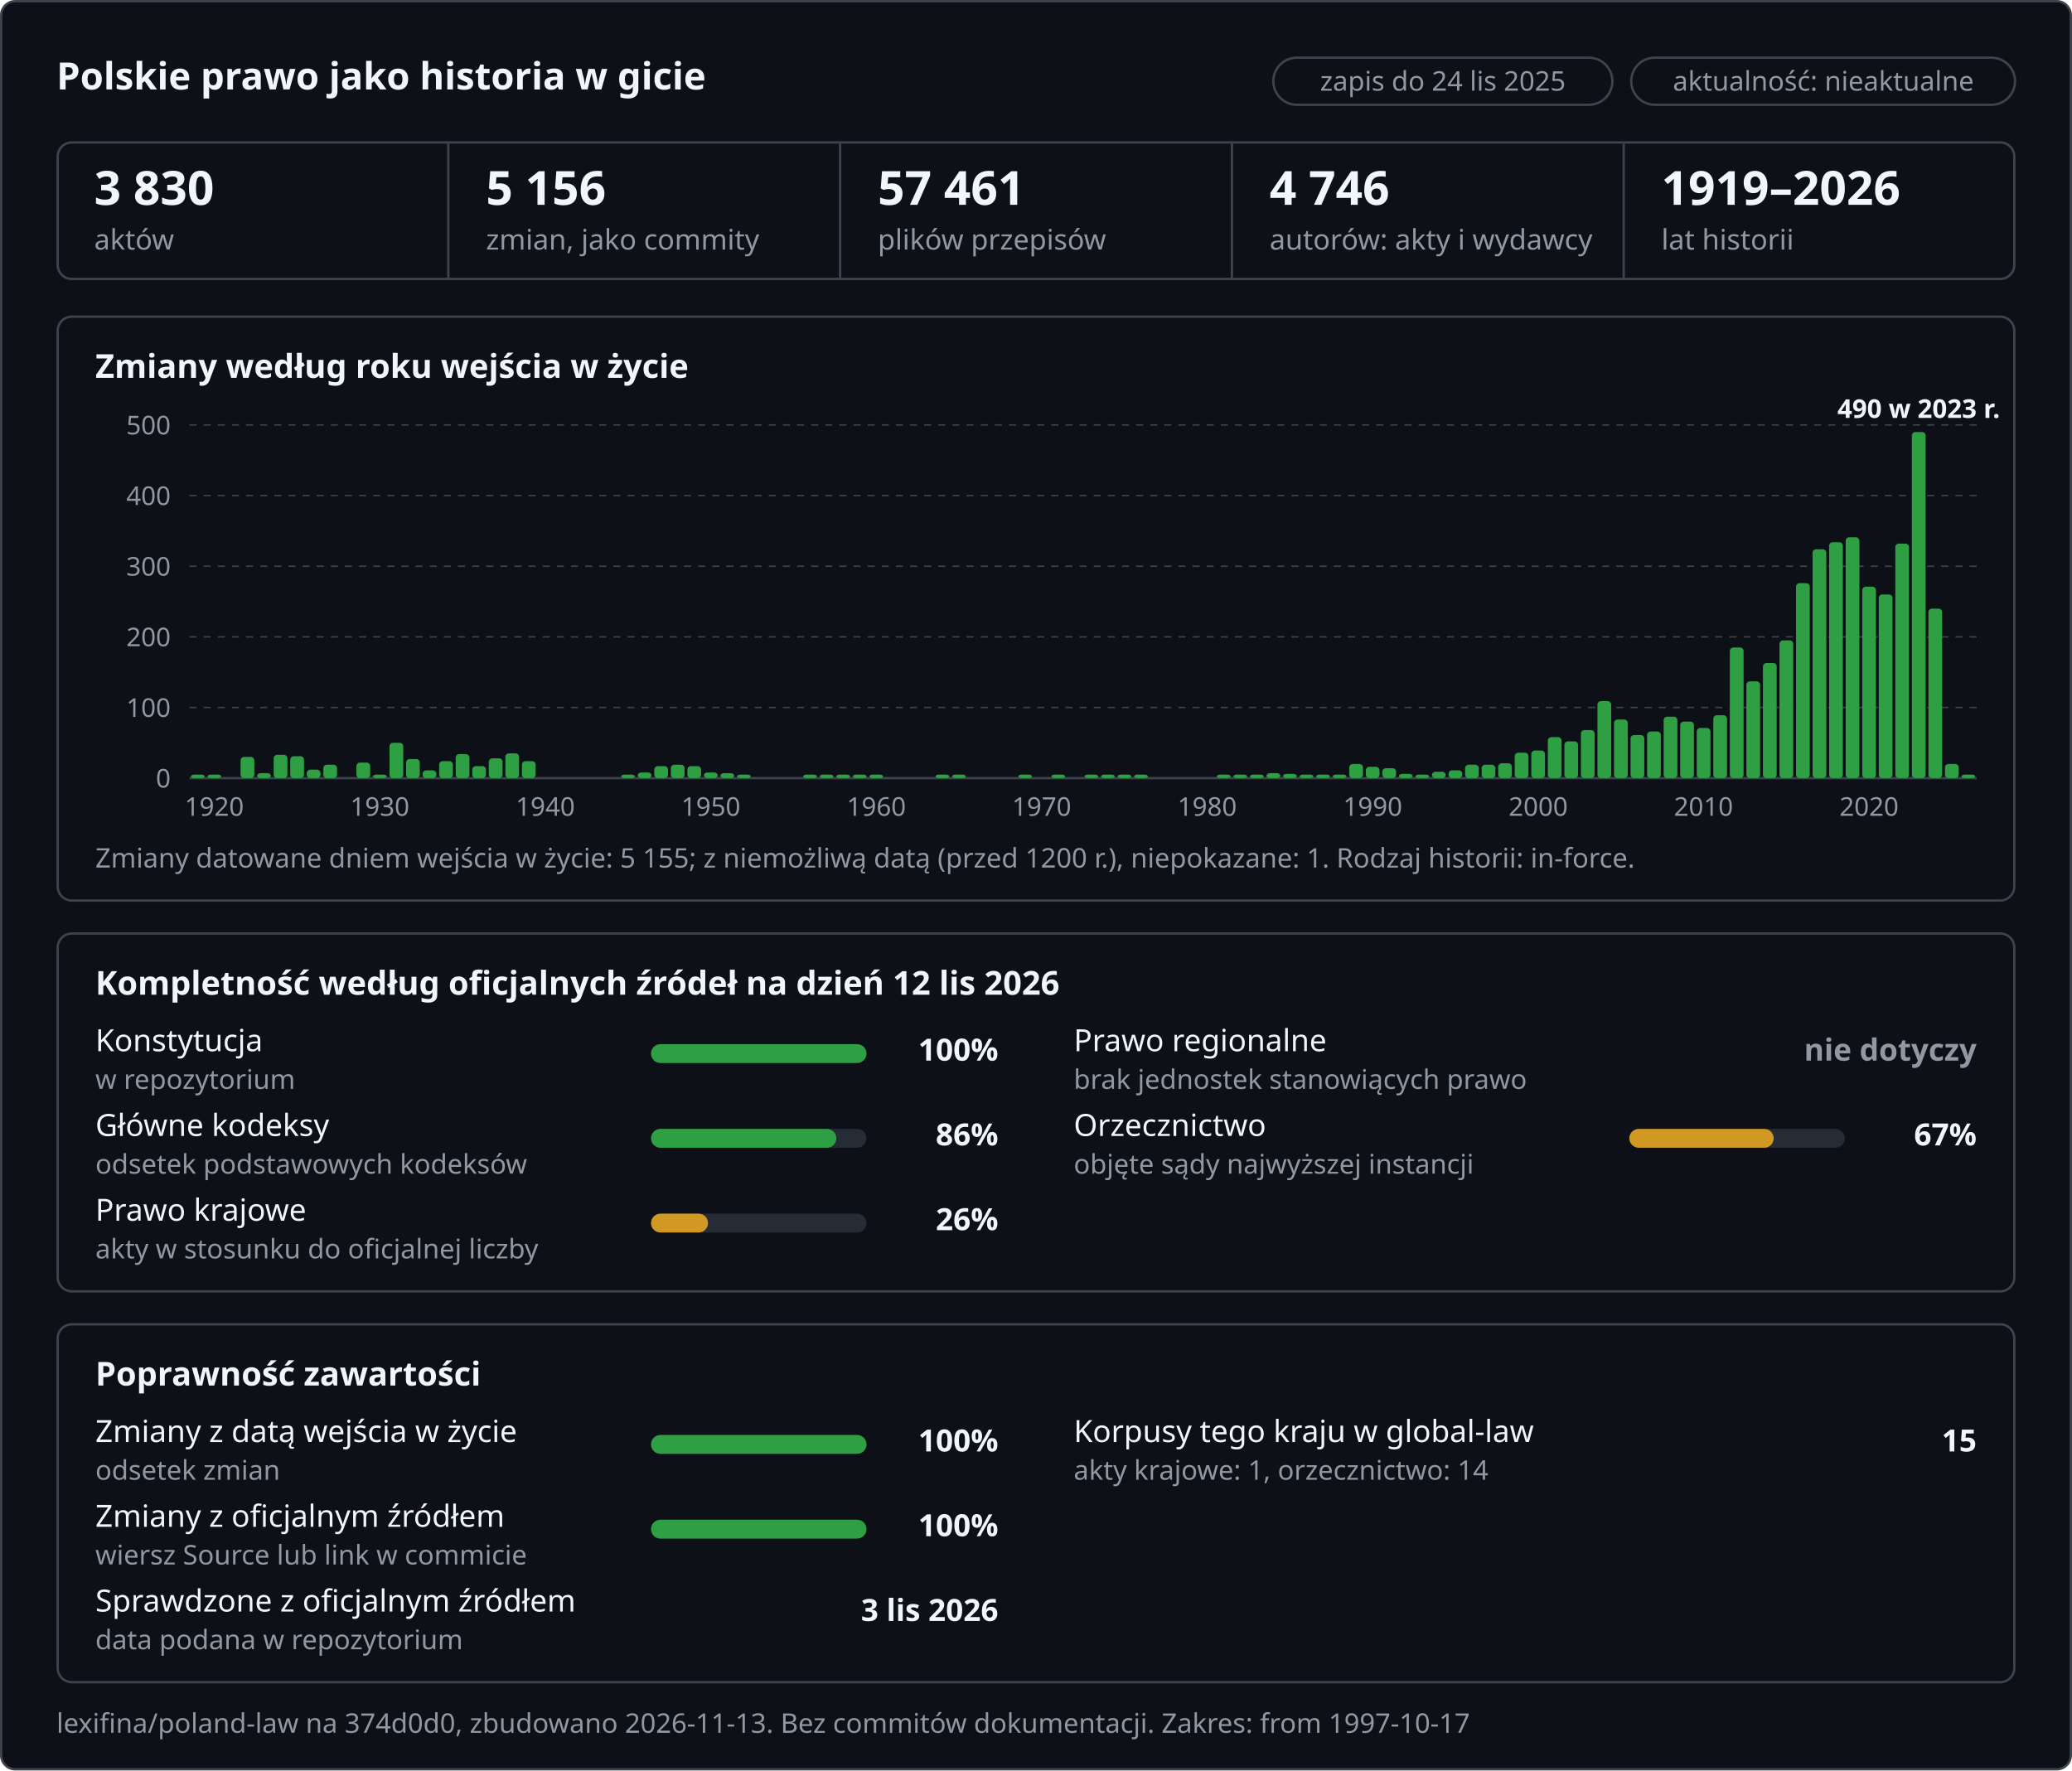
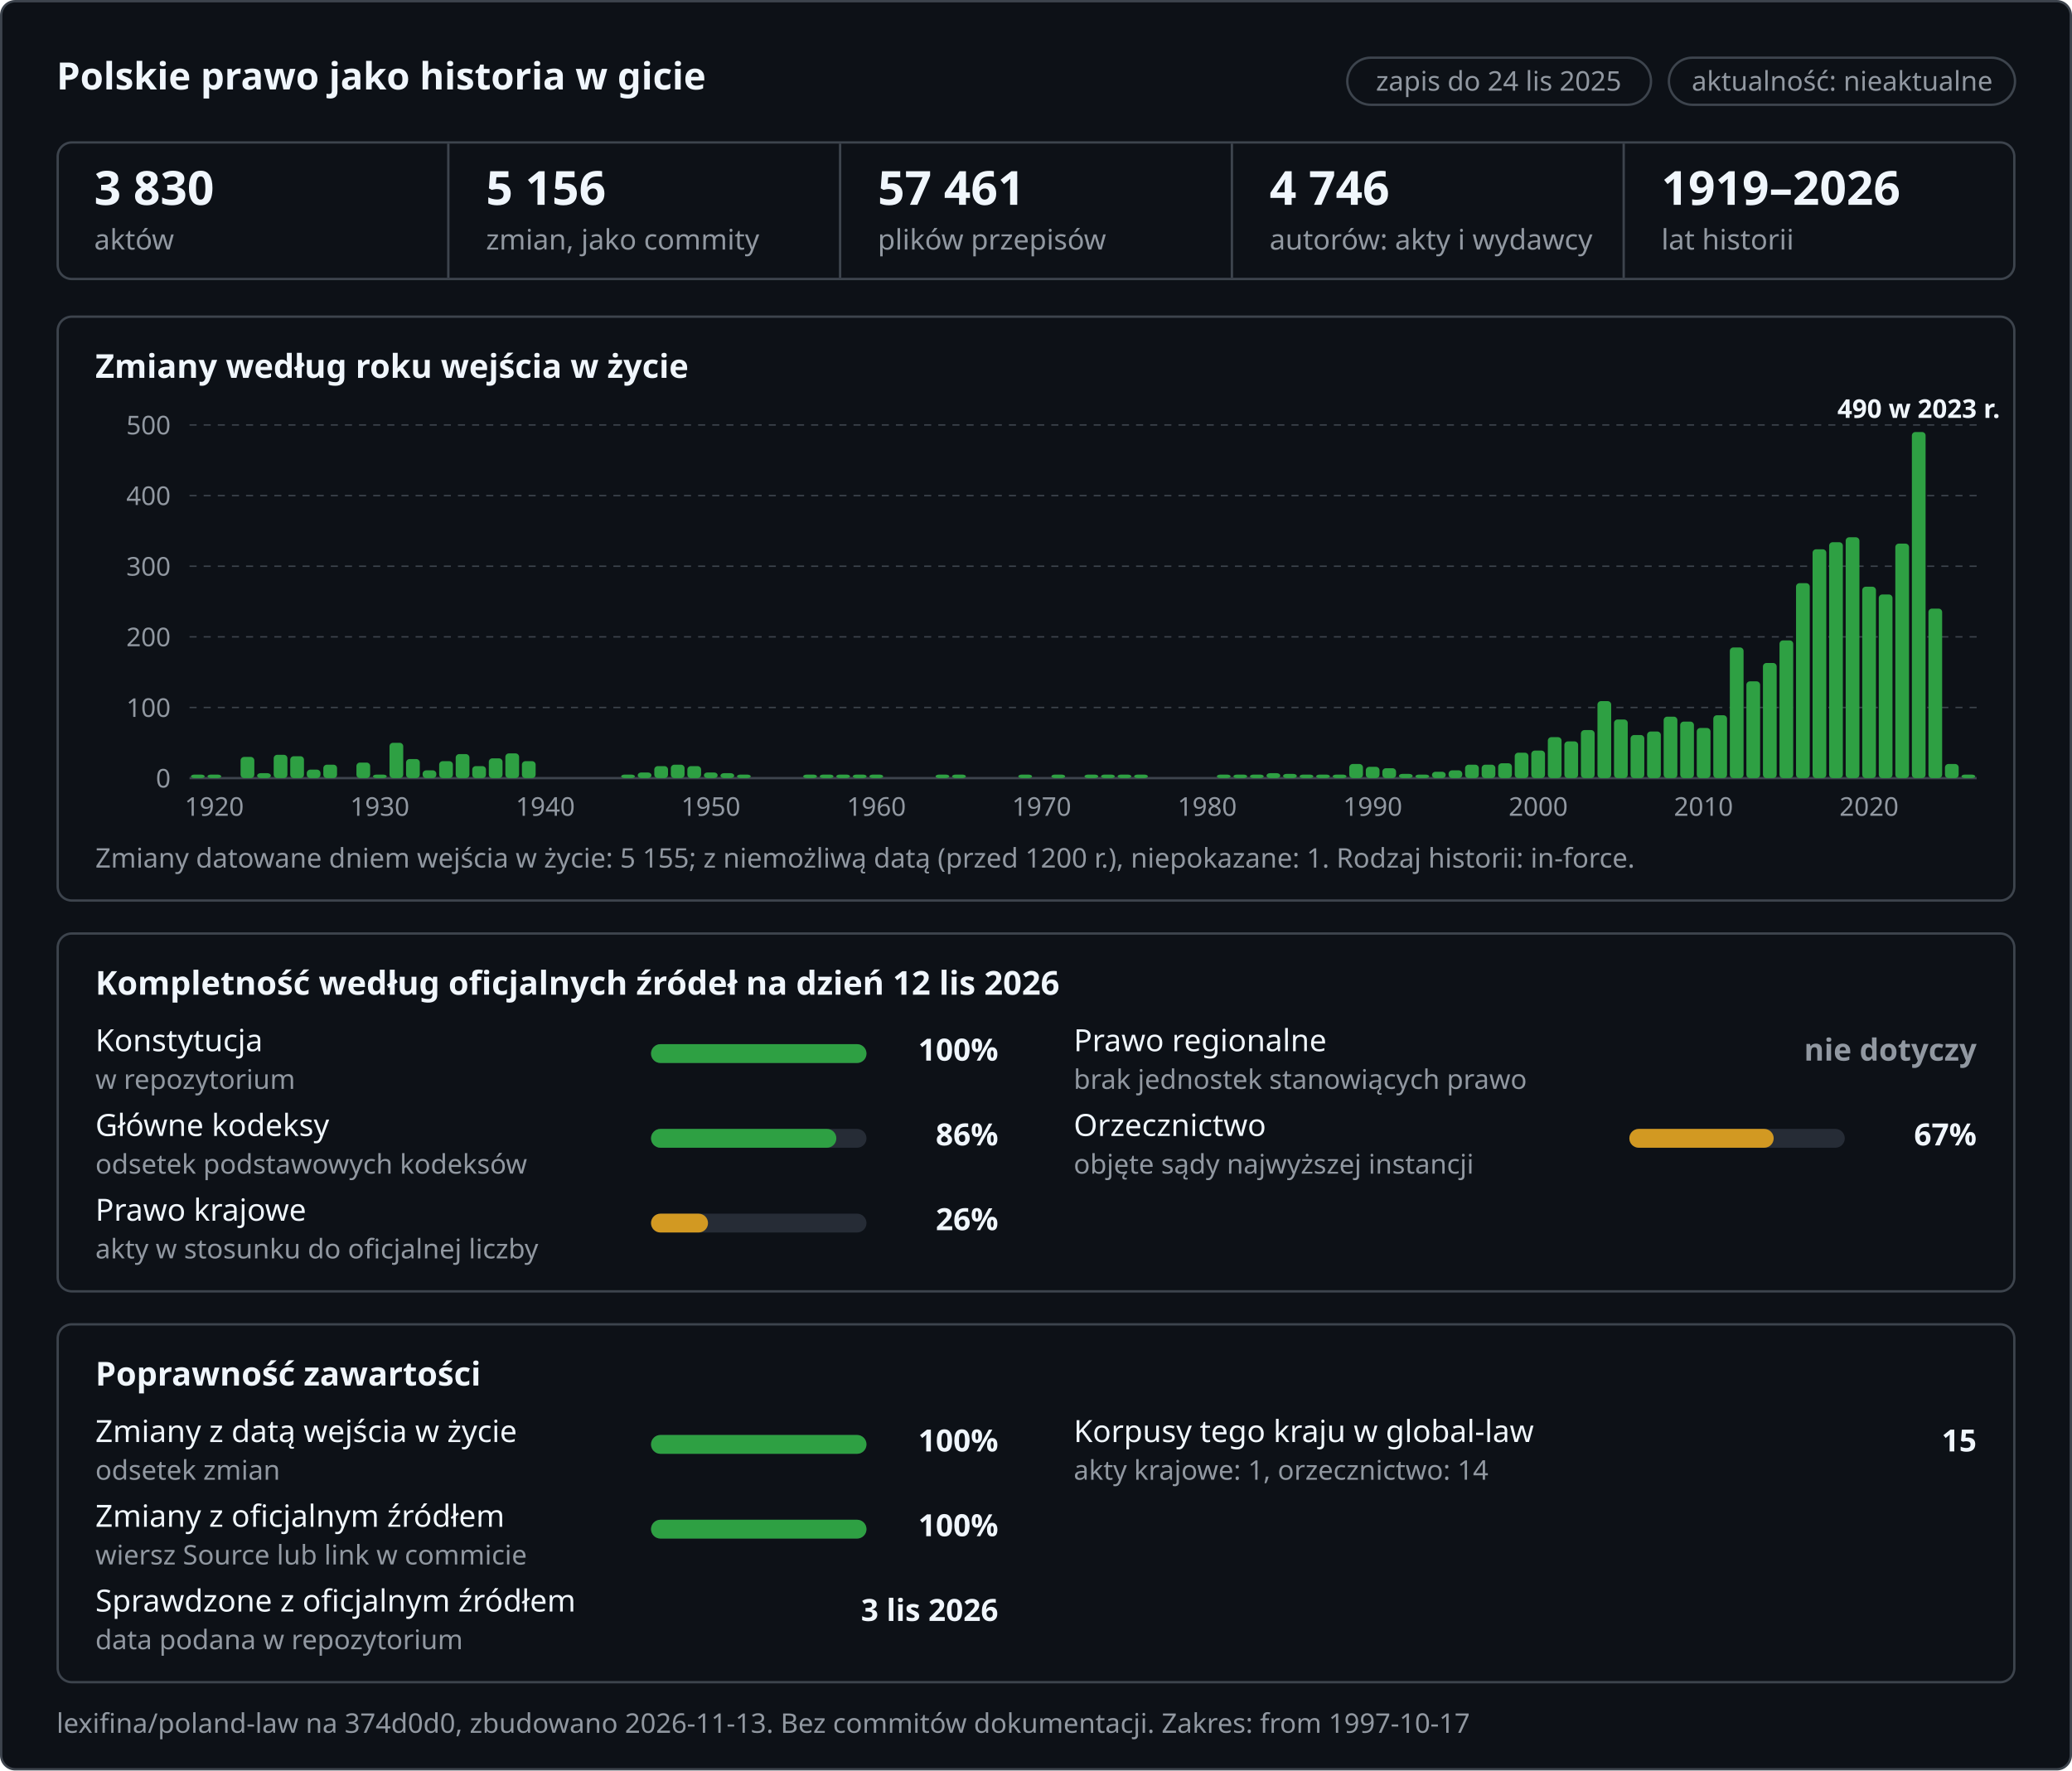
<svg xmlns="http://www.w3.org/2000/svg" width="880" height="752" viewBox="0 0 880 752" font-family="-apple-system,BlinkMacSystemFont,Segoe UI,Noto Sans,Helvetica,Arial,sans-serif">
  <rect x="0.5" y="0.5" width="879" height="751" rx="6" fill="#0d1117" stroke="#3d444d" />
  <text x="24" y="38" font-size="16" font-weight="600" fill="#f0f6fc">Polskie prawo jako historia w gicie</text>
-   <rect x="540.8" y="24.5" width="144" height="20" rx="10" fill="none" stroke="#3d444d" />
-   <text x="612.8" y="38.5" font-size="11.5" font-weight="500" text-anchor="middle" fill="#9198a1">zapis do 24 lis 2025</text>
-   <rect x="692.8" y="24.5" width="163" height="20" rx="10" fill="none" stroke="#3d444d" />
-   <text x="774.4" y="38.5" font-size="11.5" font-weight="500" text-anchor="middle" fill="#9198a1">aktualność: nieaktualne</text>
+   <rect x="572.2" y="24.5" width="129" height="20" rx="10" fill="none" stroke="#3d444d" />
+   <text x="636.5" y="38.5" font-size="11.5" font-weight="500" text-anchor="middle" fill="#9198a1">zapis do 24 lis 2025</text>
+   <rect x="708.8" y="24.5" width="147" height="20" rx="10" fill="none" stroke="#3d444d" />
+   <text x="782.4" y="38.5" font-size="11.5" font-weight="500" text-anchor="middle" fill="#9198a1">aktualność: nieaktualne</text>
  <rect x="24.5" y="60.5" width="831" height="58" rx="6" fill="#0d1117" stroke="#3d444d" />
  <text x="40.0" y="87" font-size="20" font-weight="600" fill="#f0f6fc">3 830</text>
  <text x="40.0" y="106" font-size="12" fill="#9198a1">aktów</text>
  <line x1="190.4" y1="61" x2="190.4" y2="118" stroke="#3d444d" />
  <text x="206.4" y="87" font-size="20" font-weight="600" fill="#f0f6fc">5 156</text>
  <text x="206.4" y="106" font-size="12" fill="#9198a1">zmian, jako commity</text>
  <line x1="356.8" y1="61" x2="356.8" y2="118" stroke="#3d444d" />
  <text x="372.8" y="87" font-size="20" font-weight="600" fill="#f0f6fc">57 461</text>
  <text x="372.8" y="106" font-size="12" fill="#9198a1">plików przepisów</text>
  <line x1="523.2" y1="61" x2="523.2" y2="118" stroke="#3d444d" />
  <text x="539.2" y="87" font-size="20" font-weight="600" fill="#f0f6fc">4 746</text>
  <text x="539.2" y="106" font-size="12" fill="#9198a1">autorów: akty i wydawcy</text>
  <line x1="689.6" y1="61" x2="689.6" y2="118" stroke="#3d444d" />
  <text x="705.6" y="87" font-size="20" font-weight="600" fill="#f0f6fc">1919–2026</text>
  <text x="705.6" y="106" font-size="12" fill="#9198a1">lat historii</text>
  <rect x="24.5" y="134.5" width="831" height="248" rx="6" fill="#0d1117" stroke="#3d444d" />
  <text x="40.5" y="160.5" font-size="14" font-weight="600" fill="#f0f6fc">Zmiany według roku wejścia w życie</text>
  <line x1="80.5" y1="330.5" x2="839.5" y2="330.5" stroke="#3d444d" stroke-width="1" />
  <text x="72.5" y="334.5" font-size="11" text-anchor="end" fill="#9198a1">0</text>
  <line x1="80.5" y1="300.5" x2="839.5" y2="300.5" stroke="#3d444d" stroke-width="0.6" stroke-dasharray="3 3" />
  <text x="72.5" y="304.5" font-size="11" text-anchor="end" fill="#9198a1">100</text>
  <line x1="80.5" y1="270.5" x2="839.5" y2="270.5" stroke="#3d444d" stroke-width="0.6" stroke-dasharray="3 3" />
  <text x="72.5" y="274.5" font-size="11" text-anchor="end" fill="#9198a1">200</text>
  <line x1="80.5" y1="240.5" x2="839.5" y2="240.5" stroke="#3d444d" stroke-width="0.6" stroke-dasharray="3 3" />
  <text x="72.5" y="244.5" font-size="11" text-anchor="end" fill="#9198a1">300</text>
  <line x1="80.5" y1="210.5" x2="839.5" y2="210.5" stroke="#3d444d" stroke-width="0.6" stroke-dasharray="3 3" />
  <text x="72.5" y="214.5" font-size="11" text-anchor="end" fill="#9198a1">400</text>
  <line x1="80.5" y1="180.5" x2="839.5" y2="180.5" stroke="#3d444d" stroke-width="0.6" stroke-dasharray="3 3" />
  <text x="72.5" y="184.5" font-size="11" text-anchor="end" fill="#9198a1">500</text>
  <rect x="81.10" y="329.0" width="5.83" height="1.5" rx="1.5" fill="#2ea043" />
  <rect x="88.13" y="329.0" width="5.83" height="1.5" rx="1.5" fill="#2ea043" />
  <text x="91.0" y="346.5" font-size="11" text-anchor="middle" fill="#9198a1">1920</text>
  <rect x="102.18" y="321.5" width="5.83" height="9.0" rx="1.5" fill="#2ea043" />
  <rect x="109.21" y="328.4" width="5.83" height="2.1" rx="1.5" fill="#2ea043" />
  <rect x="116.24" y="320.6" width="5.83" height="9.9" rx="1.5" fill="#2ea043" />
  <rect x="123.27" y="321.2" width="5.83" height="9.3" rx="1.5" fill="#2ea043" />
  <rect x="130.29" y="326.9" width="5.83" height="3.6" rx="1.5" fill="#2ea043" />
  <rect x="137.32" y="324.8" width="5.83" height="5.7" rx="1.5" fill="#2ea043" />
  <rect x="151.38" y="323.9" width="5.83" height="6.6" rx="1.5" fill="#2ea043" />
  <rect x="158.41" y="329.0" width="5.83" height="1.5" rx="1.5" fill="#2ea043" />
  <text x="161.3" y="346.5" font-size="11" text-anchor="middle" fill="#9198a1">1930</text>
  <rect x="165.43" y="315.5" width="5.83" height="15.0" rx="1.5" fill="#2ea043" />
  <rect x="172.46" y="322.4" width="5.83" height="8.1" rx="1.5" fill="#2ea043" />
  <rect x="179.49" y="327.2" width="5.83" height="3.3" rx="1.5" fill="#2ea043" />
  <rect x="186.52" y="323.3" width="5.83" height="7.2" rx="1.5" fill="#2ea043" />
  <rect x="193.54" y="320.3" width="5.83" height="10.2" rx="1.5" fill="#2ea043" />
  <rect x="200.57" y="325.4" width="5.83" height="5.1" rx="1.5" fill="#2ea043" />
  <rect x="207.60" y="322.1" width="5.83" height="8.4" rx="1.5" fill="#2ea043" />
  <rect x="214.63" y="320.0" width="5.83" height="10.5" rx="1.5" fill="#2ea043" />
  <rect x="221.66" y="323.3" width="5.83" height="7.2" rx="1.5" fill="#2ea043" />
  <text x="231.6" y="346.5" font-size="11" text-anchor="middle" fill="#9198a1">1940</text>
  <rect x="263.82" y="329.0" width="5.83" height="1.5" rx="1.5" fill="#2ea043" />
  <rect x="270.85" y="328.1" width="5.83" height="2.4" rx="1.5" fill="#2ea043" />
  <rect x="277.88" y="325.4" width="5.83" height="5.1" rx="1.5" fill="#2ea043" />
  <rect x="284.91" y="324.8" width="5.83" height="5.7" rx="1.5" fill="#2ea043" />
  <rect x="291.93" y="325.4" width="5.83" height="5.1" rx="1.5" fill="#2ea043" />
  <rect x="298.96" y="328.1" width="5.83" height="2.4" rx="1.5" fill="#2ea043" />
  <text x="301.9" y="346.5" font-size="11" text-anchor="middle" fill="#9198a1">1950</text>
  <rect x="305.99" y="328.4" width="5.83" height="2.1" rx="1.5" fill="#2ea043" />
  <rect x="313.02" y="329.0" width="5.83" height="1.5" rx="1.5" fill="#2ea043" />
  <rect x="341.13" y="329.0" width="5.83" height="1.5" rx="1.5" fill="#2ea043" />
  <rect x="348.16" y="329.0" width="5.83" height="1.5" rx="1.5" fill="#2ea043" />
  <rect x="355.18" y="329.0" width="5.83" height="1.5" rx="1.5" fill="#2ea043" />
  <rect x="362.21" y="329.0" width="5.83" height="1.5" rx="1.5" fill="#2ea043" />
  <rect x="369.24" y="329.0" width="5.83" height="1.5" rx="1.5" fill="#2ea043" />
  <text x="372.2" y="346.5" font-size="11" text-anchor="middle" fill="#9198a1">1960</text>
  <rect x="397.35" y="329.0" width="5.83" height="1.5" rx="1.5" fill="#2ea043" />
  <rect x="404.38" y="329.0" width="5.83" height="1.5" rx="1.5" fill="#2ea043" />
  <rect x="432.49" y="329.0" width="5.83" height="1.5" rx="1.5" fill="#2ea043" />
  <text x="442.4" y="346.5" font-size="11" text-anchor="middle" fill="#9198a1">1970</text>
  <rect x="446.54" y="329.0" width="5.83" height="1.5" rx="1.5" fill="#2ea043" />
  <rect x="460.60" y="329.0" width="5.83" height="1.5" rx="1.5" fill="#2ea043" />
  <rect x="467.63" y="329.0" width="5.83" height="1.5" rx="1.5" fill="#2ea043" />
  <rect x="474.66" y="329.0" width="5.83" height="1.5" rx="1.5" fill="#2ea043" />
  <rect x="481.68" y="329.0" width="5.83" height="1.5" rx="1.5" fill="#2ea043" />
  <text x="512.7" y="346.5" font-size="11" text-anchor="middle" fill="#9198a1">1980</text>
  <rect x="516.82" y="329.0" width="5.83" height="1.5" rx="1.5" fill="#2ea043" />
  <rect x="523.85" y="329.0" width="5.83" height="1.5" rx="1.5" fill="#2ea043" />
  <rect x="530.88" y="329.0" width="5.83" height="1.5" rx="1.5" fill="#2ea043" />
  <rect x="537.91" y="328.4" width="5.83" height="2.1" rx="1.5" fill="#2ea043" />
  <rect x="544.93" y="328.7" width="5.83" height="1.8" rx="1.5" fill="#2ea043" />
  <rect x="551.96" y="329.0" width="5.83" height="1.5" rx="1.5" fill="#2ea043" />
  <rect x="558.99" y="329.0" width="5.83" height="1.5" rx="1.5" fill="#2ea043" />
  <rect x="566.02" y="329.0" width="5.83" height="1.5" rx="1.5" fill="#2ea043" />
  <rect x="573.04" y="324.5" width="5.83" height="6.0" rx="1.5" fill="#2ea043" />
  <rect x="580.07" y="325.7" width="5.83" height="4.8" rx="1.5" fill="#2ea043" />
  <text x="583.0" y="346.5" font-size="11" text-anchor="middle" fill="#9198a1">1990</text>
  <rect x="587.10" y="326.3" width="5.83" height="4.2" rx="1.5" fill="#2ea043" />
  <rect x="594.13" y="328.7" width="5.83" height="1.8" rx="1.5" fill="#2ea043" />
  <rect x="601.16" y="329.0" width="5.83" height="1.5" rx="1.5" fill="#2ea043" />
  <rect x="608.18" y="327.8" width="5.83" height="2.7" rx="1.5" fill="#2ea043" />
  <rect x="615.21" y="327.2" width="5.83" height="3.3" rx="1.5" fill="#2ea043" />
  <rect x="622.24" y="324.8" width="5.83" height="5.7" rx="1.5" fill="#2ea043" />
  <rect x="629.27" y="324.8" width="5.83" height="5.7" rx="1.5" fill="#2ea043" />
  <rect x="636.29" y="324.2" width="5.83" height="6.3" rx="1.5" fill="#2ea043" />
  <rect x="643.32" y="319.7" width="5.83" height="10.8" rx="1.5" fill="#2ea043" />
  <rect x="650.35" y="318.8" width="5.83" height="11.7" rx="1.5" fill="#2ea043" />
  <text x="653.3" y="346.5" font-size="11" text-anchor="middle" fill="#9198a1">2000</text>
  <rect x="657.38" y="313.1" width="5.83" height="17.4" rx="1.5" fill="#2ea043" />
  <rect x="664.41" y="314.9" width="5.83" height="15.6" rx="1.5" fill="#2ea043" />
  <rect x="671.43" y="310.1" width="5.83" height="20.4" rx="1.5" fill="#2ea043" />
  <rect x="678.46" y="297.8" width="5.83" height="32.7" rx="1.5" fill="#2ea043" />
  <rect x="685.49" y="305.6" width="5.83" height="24.9" rx="1.5" fill="#2ea043" />
  <rect x="692.52" y="312.2" width="5.83" height="18.3" rx="1.5" fill="#2ea043" />
  <rect x="699.54" y="310.7" width="5.83" height="19.8" rx="1.5" fill="#2ea043" />
  <rect x="706.57" y="304.4" width="5.83" height="26.1" rx="1.5" fill="#2ea043" />
  <rect x="713.60" y="306.5" width="5.83" height="24.0" rx="1.5" fill="#2ea043" />
  <rect x="720.63" y="309.2" width="5.83" height="21.3" rx="1.5" fill="#2ea043" />
  <text x="723.5" y="346.5" font-size="11" text-anchor="middle" fill="#9198a1">2010</text>
  <rect x="727.66" y="303.8" width="5.83" height="26.7" rx="1.5" fill="#2ea043" />
  <rect x="734.68" y="275.0" width="5.83" height="55.5" rx="1.5" fill="#2ea043" />
  <rect x="741.71" y="289.4" width="5.83" height="41.1" rx="1.5" fill="#2ea043" />
  <rect x="748.74" y="281.6" width="5.83" height="48.9" rx="1.5" fill="#2ea043" />
  <rect x="755.77" y="272.0" width="5.83" height="58.5" rx="1.5" fill="#2ea043" />
  <rect x="762.79" y="247.7" width="5.83" height="82.8" rx="1.5" fill="#2ea043" />
  <rect x="769.82" y="233.3" width="5.83" height="97.2" rx="1.5" fill="#2ea043" />
  <rect x="776.85" y="230.3" width="5.83" height="100.2" rx="1.5" fill="#2ea043" />
  <rect x="783.88" y="228.2" width="5.83" height="102.3" rx="1.5" fill="#2ea043" />
  <rect x="790.91" y="249.2" width="5.83" height="81.3" rx="1.5" fill="#2ea043" />
  <text x="793.8" y="346.5" font-size="11" text-anchor="middle" fill="#9198a1">2020</text>
  <rect x="797.93" y="252.5" width="5.83" height="78.0" rx="1.5" fill="#2ea043" />
  <rect x="804.96" y="230.9" width="5.83" height="99.6" rx="1.5" fill="#2ea043" />
  <rect x="811.99" y="183.5" width="5.83" height="147.0" rx="1.5" fill="#2ea043" />
  <text x="814.9" y="177.5" font-size="11" font-weight="600" text-anchor="middle" fill="#f0f6fc">490 w 2023 r.</text>
  <rect x="819.02" y="258.5" width="5.83" height="72.0" rx="1.5" fill="#2ea043" />
  <rect x="826.04" y="324.5" width="5.83" height="6.0" rx="1.5" fill="#2ea043" />
  <rect x="833.07" y="329.0" width="5.83" height="1.5" rx="1.5" fill="#2ea043" />
  <text x="40.5" y="368.5" font-size="11.5" fill="#9198a1">Zmiany datowane dniem wejścia w życie: 5 155; z niemożliwą datą (przed 1200 r.), niepokazane: 1. Rodzaj historii: in-force.</text>
  <rect x="24.5" y="396.5" width="831" height="152" rx="6" fill="#0d1117" stroke="#3d444d" />
  <text x="40.5" y="422.5" font-size="14" font-weight="600" fill="#f0f6fc">Kompletność według oficjalnych źródeł na dzień 12 lis 2026</text>
  <text x="40.5" y="446.5" font-size="13" fill="#f0f6fc">Konstytucja</text>
  <text x="40.5" y="462.5" font-size="11.5" fill="#9198a1">w repozytorium</text>
  <g>
    <rect x="276.5" y="443.5" width="91.5" height="8" rx="4" fill="#262c36" />
    <rect x="276.5" y="443.5" width="91.5" height="8" rx="4" fill="#2ea043" />
  </g>
  <text x="424.0" y="450.5" font-size="13" font-weight="600" text-anchor="end" fill="#f0f6fc">100%</text>
  <text x="40.5" y="482.5" font-size="13" fill="#f0f6fc">Główne kodeksy</text>
  <text x="40.5" y="498.5" font-size="11.5" fill="#9198a1">odsetek podstawowych kodeksów</text>
  <g>
    <rect x="276.5" y="479.5" width="91.5" height="8" rx="4" fill="#262c36" />
    <rect x="276.5" y="479.5" width="78.7" height="8" rx="4" fill="#2ea043" />
  </g>
  <text x="424.0" y="486.5" font-size="13" font-weight="600" text-anchor="end" fill="#f0f6fc">86%</text>
  <text x="40.5" y="518.5" font-size="13" fill="#f0f6fc">Prawo krajowe</text>
  <text x="40.5" y="534.5" font-size="11.5" fill="#9198a1">akty w stosunku do oficjalnej liczby</text>
  <g>
    <rect x="276.5" y="515.5" width="91.5" height="8" rx="4" fill="#262c36" />
    <rect x="276.5" y="515.5" width="24.2" height="8" rx="4" fill="#d29922" />
  </g>
  <text x="424.0" y="522.5" font-size="13" font-weight="600" text-anchor="end" fill="#f0f6fc">26%</text>
  <text x="456.0" y="446.5" font-size="13" fill="#f0f6fc">Prawo regionalne</text>
  <text x="456.0" y="462.5" font-size="11.5" fill="#9198a1">brak jednostek stanowiących prawo</text>
  <text x="839.5" y="450.5" font-size="13" font-weight="600" text-anchor="end" fill="#9198a1">nie dotyczy</text>
  <text x="456.0" y="482.5" font-size="13" fill="#f0f6fc">Orzecznictwo</text>
  <text x="456.0" y="498.5" font-size="11.5" fill="#9198a1">objęte sądy najwyższej instancji</text>
  <g>
    <rect x="692.0" y="479.5" width="91.5" height="8" rx="4" fill="#262c36" />
    <rect x="692.0" y="479.5" width="61.3" height="8" rx="4" fill="#d29922" />
  </g>
  <text x="839.5" y="486.5" font-size="13" font-weight="600" text-anchor="end" fill="#f0f6fc">67%</text>
  <rect x="24.5" y="562.5" width="831" height="152" rx="6" fill="#0d1117" stroke="#3d444d" />
  <text x="40.5" y="588.5" font-size="14" font-weight="600" fill="#f0f6fc">Poprawność zawartości</text>
  <text x="40.5" y="612.5" font-size="13" fill="#f0f6fc">Zmiany z datą wejścia w życie</text>
  <text x="40.5" y="628.5" font-size="11.5" fill="#9198a1">odsetek zmian</text>
  <g>
    <rect x="276.5" y="609.5" width="91.5" height="8" rx="4" fill="#262c36" />
    <rect x="276.5" y="609.5" width="91.5" height="8" rx="4" fill="#2ea043" />
  </g>
  <text x="424.0" y="616.5" font-size="13" font-weight="600" text-anchor="end" fill="#f0f6fc">100%</text>
  <text x="40.5" y="648.5" font-size="13" fill="#f0f6fc">Zmiany z oficjalnym źródłem</text>
  <text x="40.5" y="664.5" font-size="11.5" fill="#9198a1">wiersz Source lub link w commicie</text>
  <g>
    <rect x="276.5" y="645.5" width="91.5" height="8" rx="4" fill="#262c36" />
    <rect x="276.5" y="645.5" width="91.5" height="8" rx="4" fill="#2ea043" />
  </g>
  <text x="424.0" y="652.5" font-size="13" font-weight="600" text-anchor="end" fill="#f0f6fc">100%</text>
  <text x="40.5" y="684.5" font-size="13" fill="#f0f6fc">Sprawdzone z oficjalnym źródłem</text>
  <text x="40.5" y="700.5" font-size="11.5" fill="#9198a1">data podana w repozytorium</text>
  <text x="424.0" y="688.5" font-size="13" font-weight="600" text-anchor="end" fill="#f0f6fc">3 lis 2026</text>
  <text x="456.0" y="612.5" font-size="13" fill="#f0f6fc">Korpusy tego kraju w global-law</text>
  <text x="456.0" y="628.5" font-size="11.5" fill="#9198a1">akty krajowe: 1, orzecznictwo: 14</text>
  <text x="839.5" y="616.5" font-size="13" font-weight="600" text-anchor="end" fill="#f0f6fc">15</text>
  <text x="24" y="736" font-size="11.5" fill="#9198a1">lexifina/poland-law na 374d0d0, zbudowano 2026-11-13. Bez commitów dokumentacji. Zakres: from 1997-10-17</text>
</svg>
